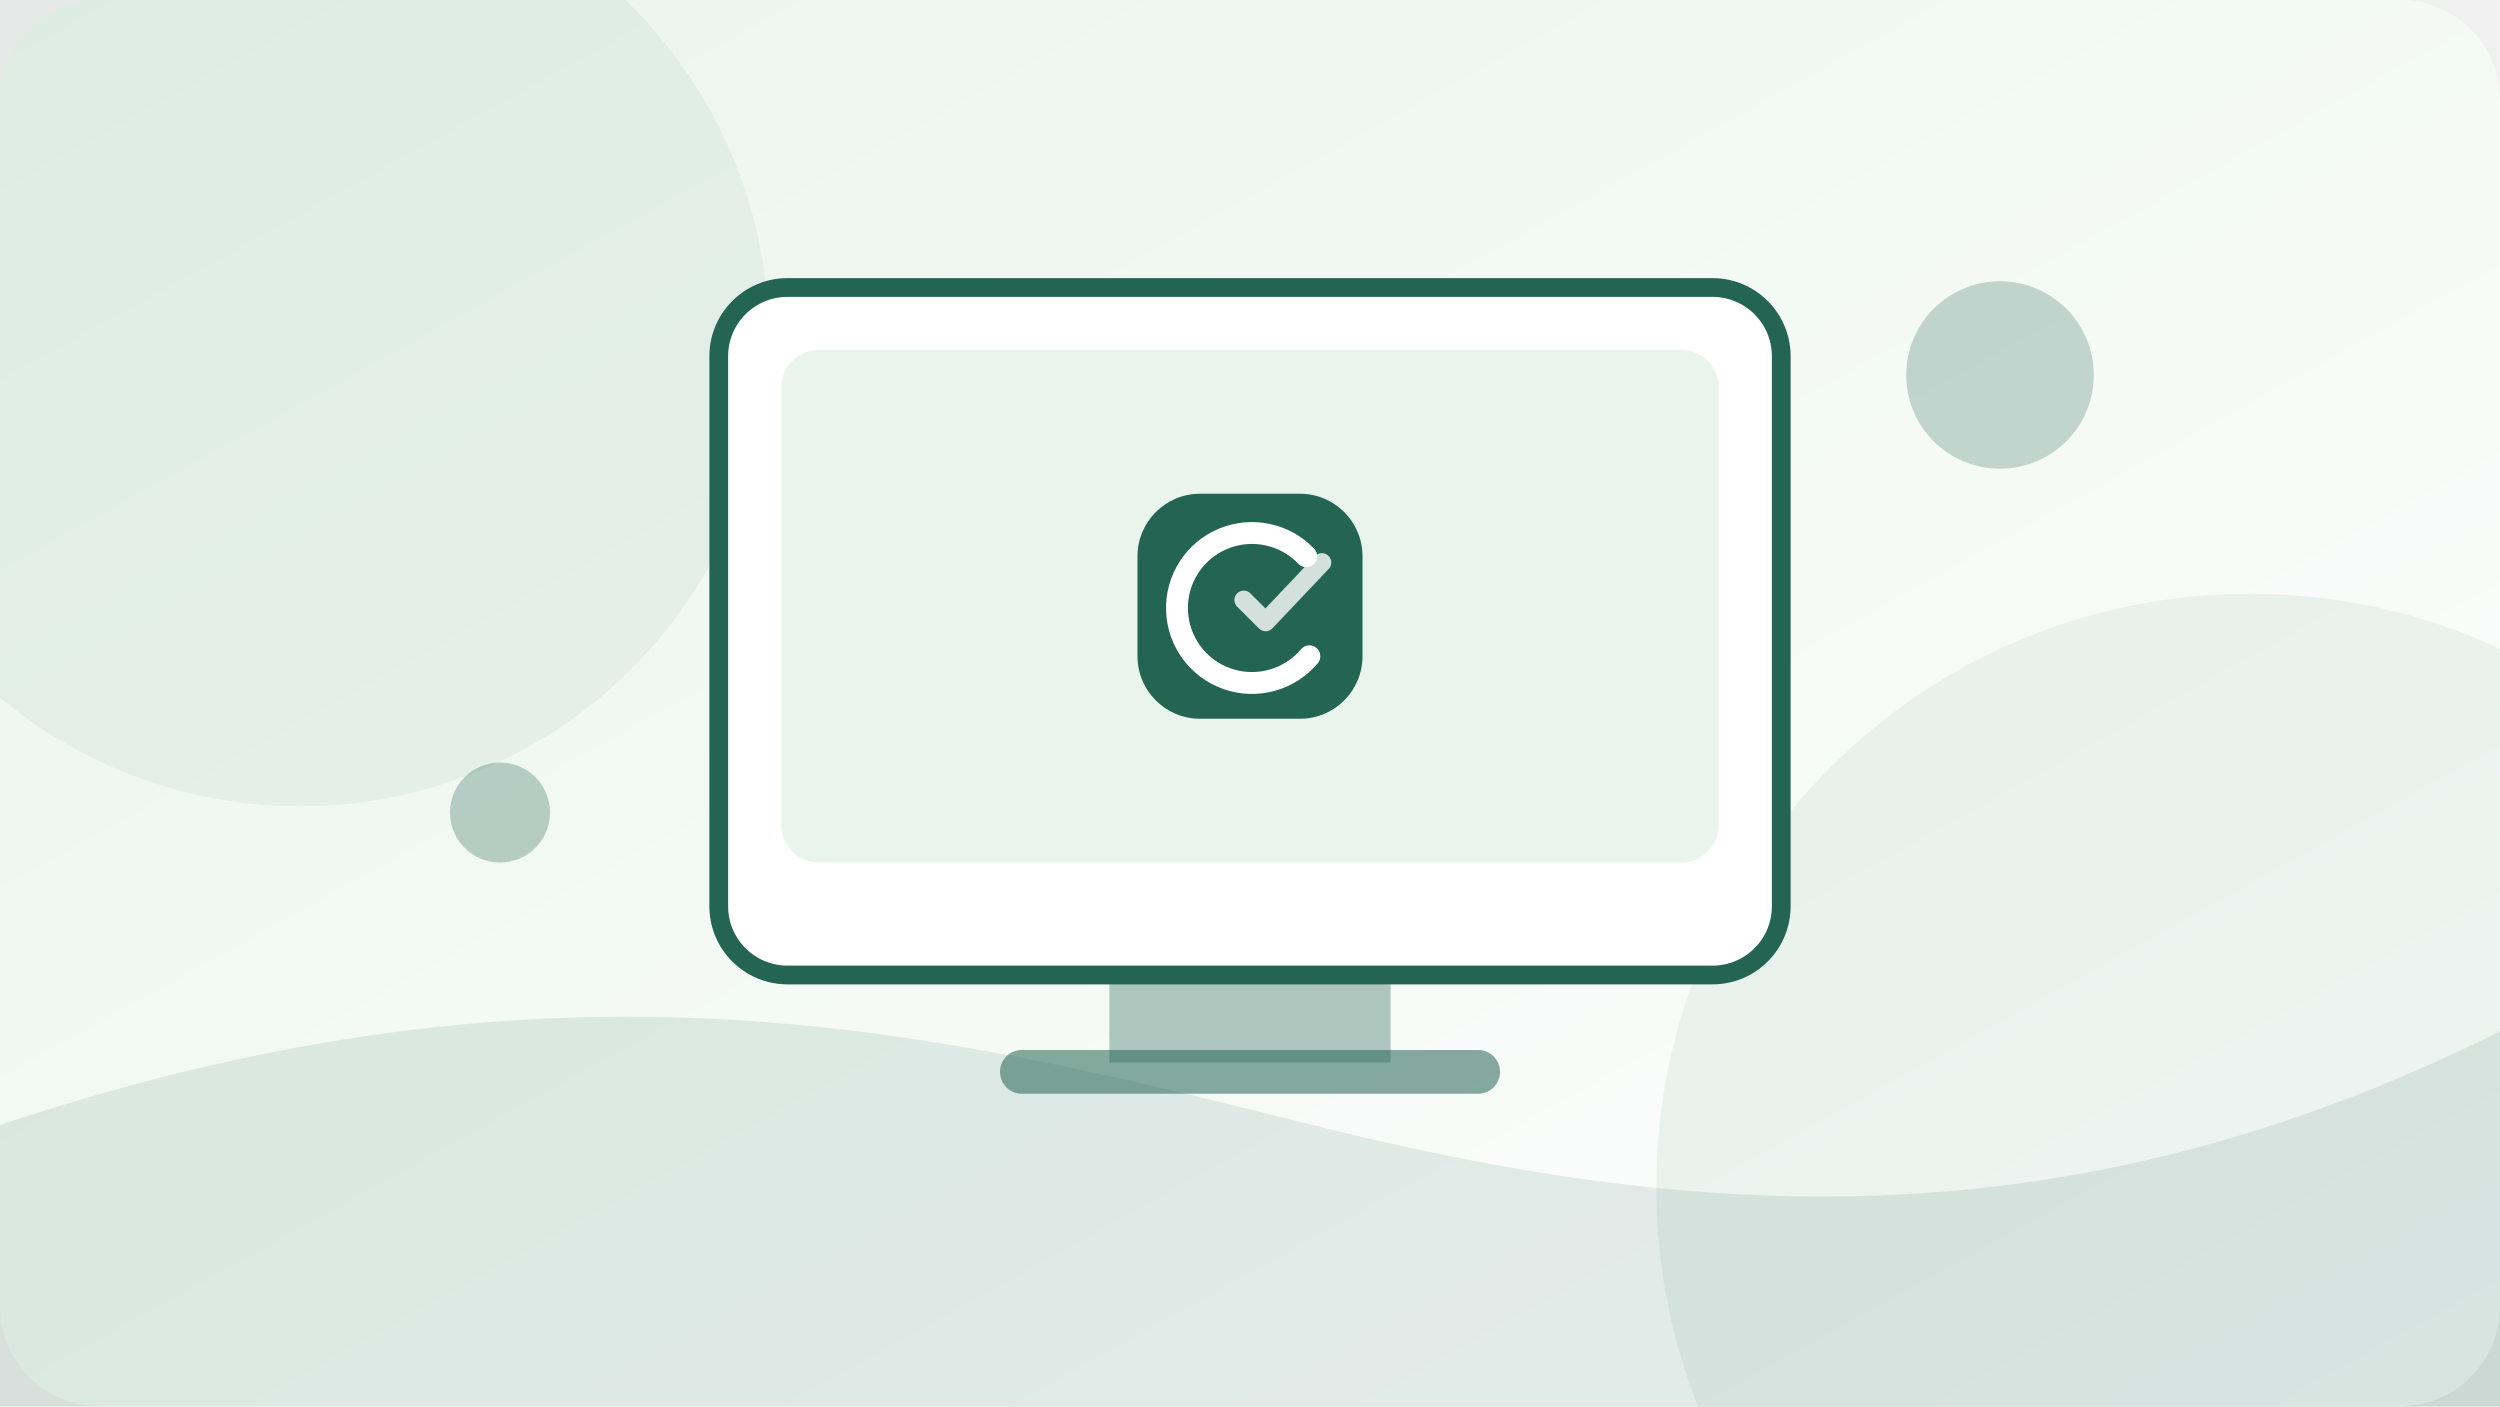
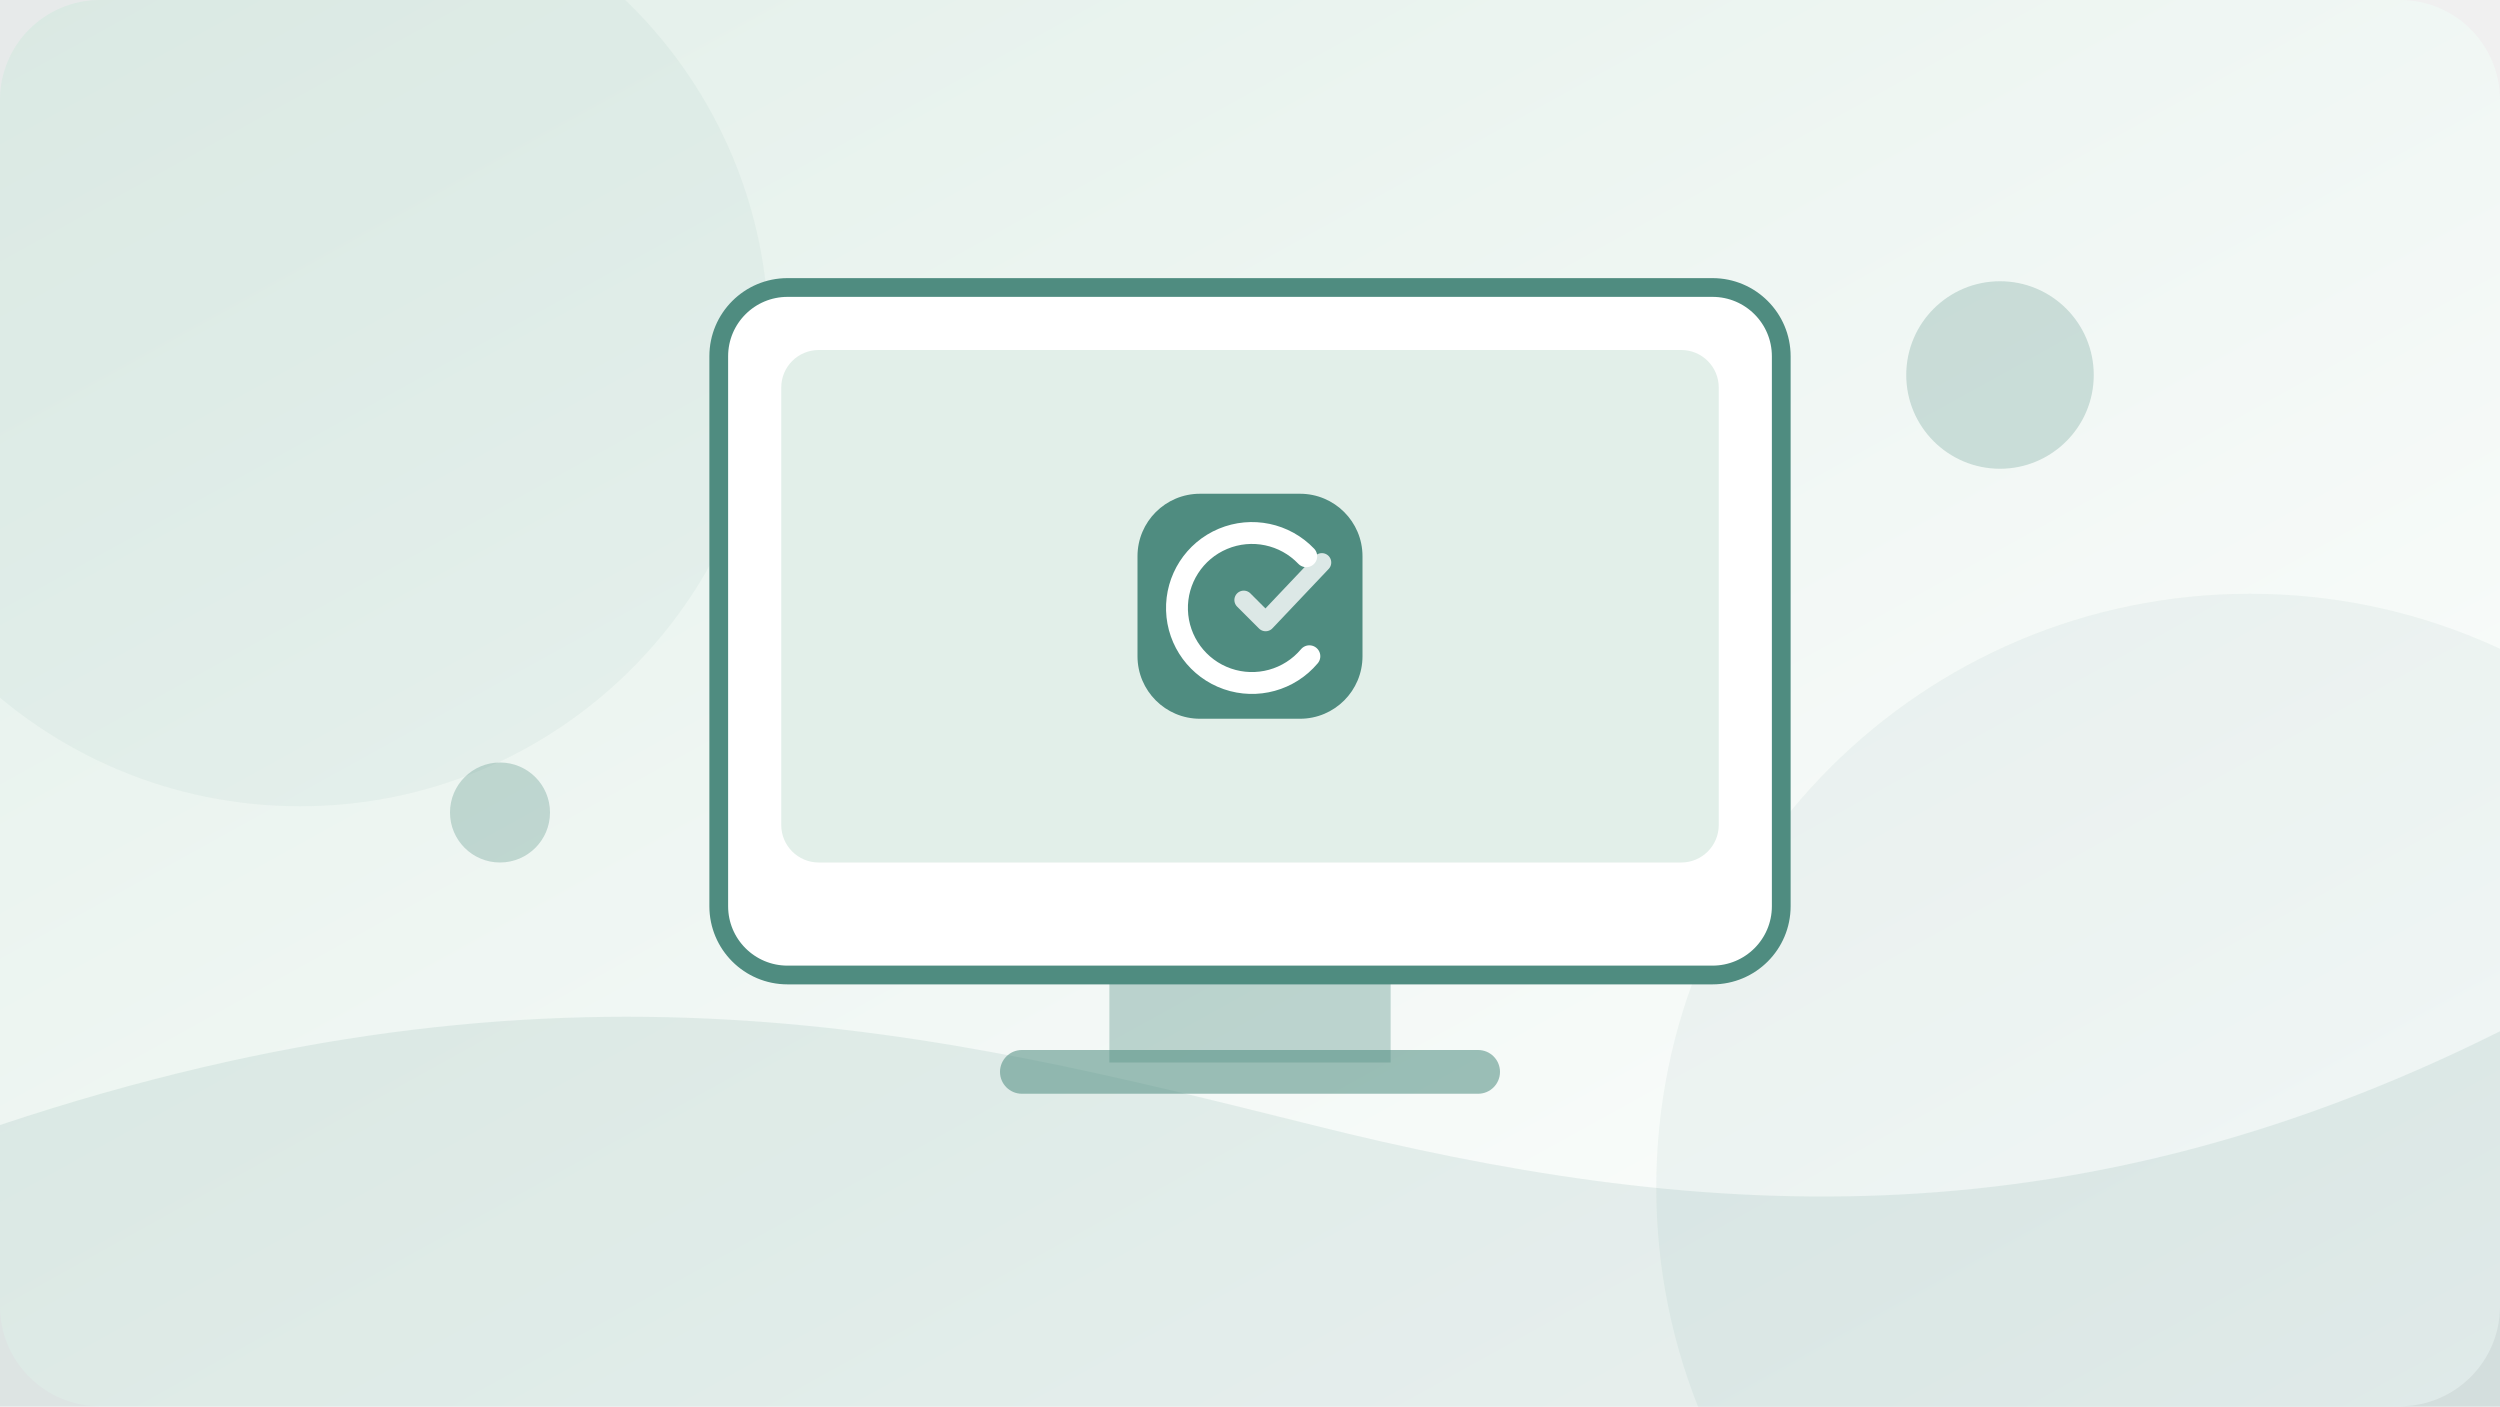
<svg xmlns="http://www.w3.org/2000/svg" width="800" height="450" viewBox="0 0 800 450">
  <defs>
    <linearGradient id="bg" x1="0" y1="0" x2="1" y2="1">
-       <stop offset="0" stop-color="#e9f4ec" />
+       <stop offset="0" stop-color="#e2efe9" />
      <stop offset="1" stop-color="#ffffff" />
    </linearGradient>
  </defs>
  <rect width="800" height="450" rx="32" fill="url(#bg)" />
-   <circle cx="96.0" cy="108.0" r="150" fill="#246452" opacity=".06" />
-   <circle cx="720.0" cy="380.0" r="190" fill="#246452" opacity=".07" />
-   <path d="M0 360 C180 300.0 300 330 420 360 S660 400 800 330 V450 H0Z" fill="#246452" opacity=".12" />
-   <rect x="230" y="92" width="340" height="220" rx="22" fill="#ffffff" stroke="#246452" stroke-width="6" />
-   <rect x="250" y="112" width="300" height="164" rx="12" fill="#e9f4ec" />
-   <rect x="355" y="312" width="90" height="28" fill="#246452" opacity=".35" />
-   <rect x="320" y="336" width="160" height="14" rx="7" fill="#246452" opacity=".55" />
-   <rect x="364.0" y="158.0" width="72.0" height="72.0" rx="20.0" fill="#246452" />
+   <circle cx="96.0" cy="108.0" r="150" fill="#4f8c80" opacity=".06" />
+   <circle cx="720.0" cy="380.0" r="190" fill="#4f8c80" opacity=".07" />
+   <path d="M0 360 C180 300.0 300 330 420 360 S660 400 800 330 V450 H0Z" fill="#4f8c80" opacity=".12" />
+   <rect x="230" y="92" width="340" height="220" rx="22" fill="#ffffff" stroke="#4f8c80" stroke-width="6" />
+   <rect x="250" y="112" width="300" height="164" rx="12" fill="#e2efe9" />
+   <rect x="355" y="312" width="90" height="28" fill="#4f8c80" opacity=".35" />
+   <rect x="320" y="336" width="160" height="14" rx="7" fill="#4f8c80" opacity=".55" />
+   <rect x="364.0" y="158.0" width="72.0" height="72.0" rx="20.0" fill="#4f8c80" />
  <path d="M418 178a24 24 0 1 0 1 32" fill="none" stroke="#fff" stroke-width="7" stroke-linecap="round" />
  <path d="M398 192l7 7 18-19" fill="none" stroke="#fff" stroke-width="6" stroke-linecap="round" stroke-linejoin="round" opacity=".8" />
-   <circle cx="640.0" cy="120" r="30" fill="#246452" opacity=".25" />
-   <circle cx="160" cy="260.0" r="16" fill="#246452" opacity=".3" />
+   <circle cx="640.0" cy="120" r="30" fill="#4f8c80" opacity=".25" />
+   <circle cx="160" cy="260.0" r="16" fill="#4f8c80" opacity=".3" />
</svg>
